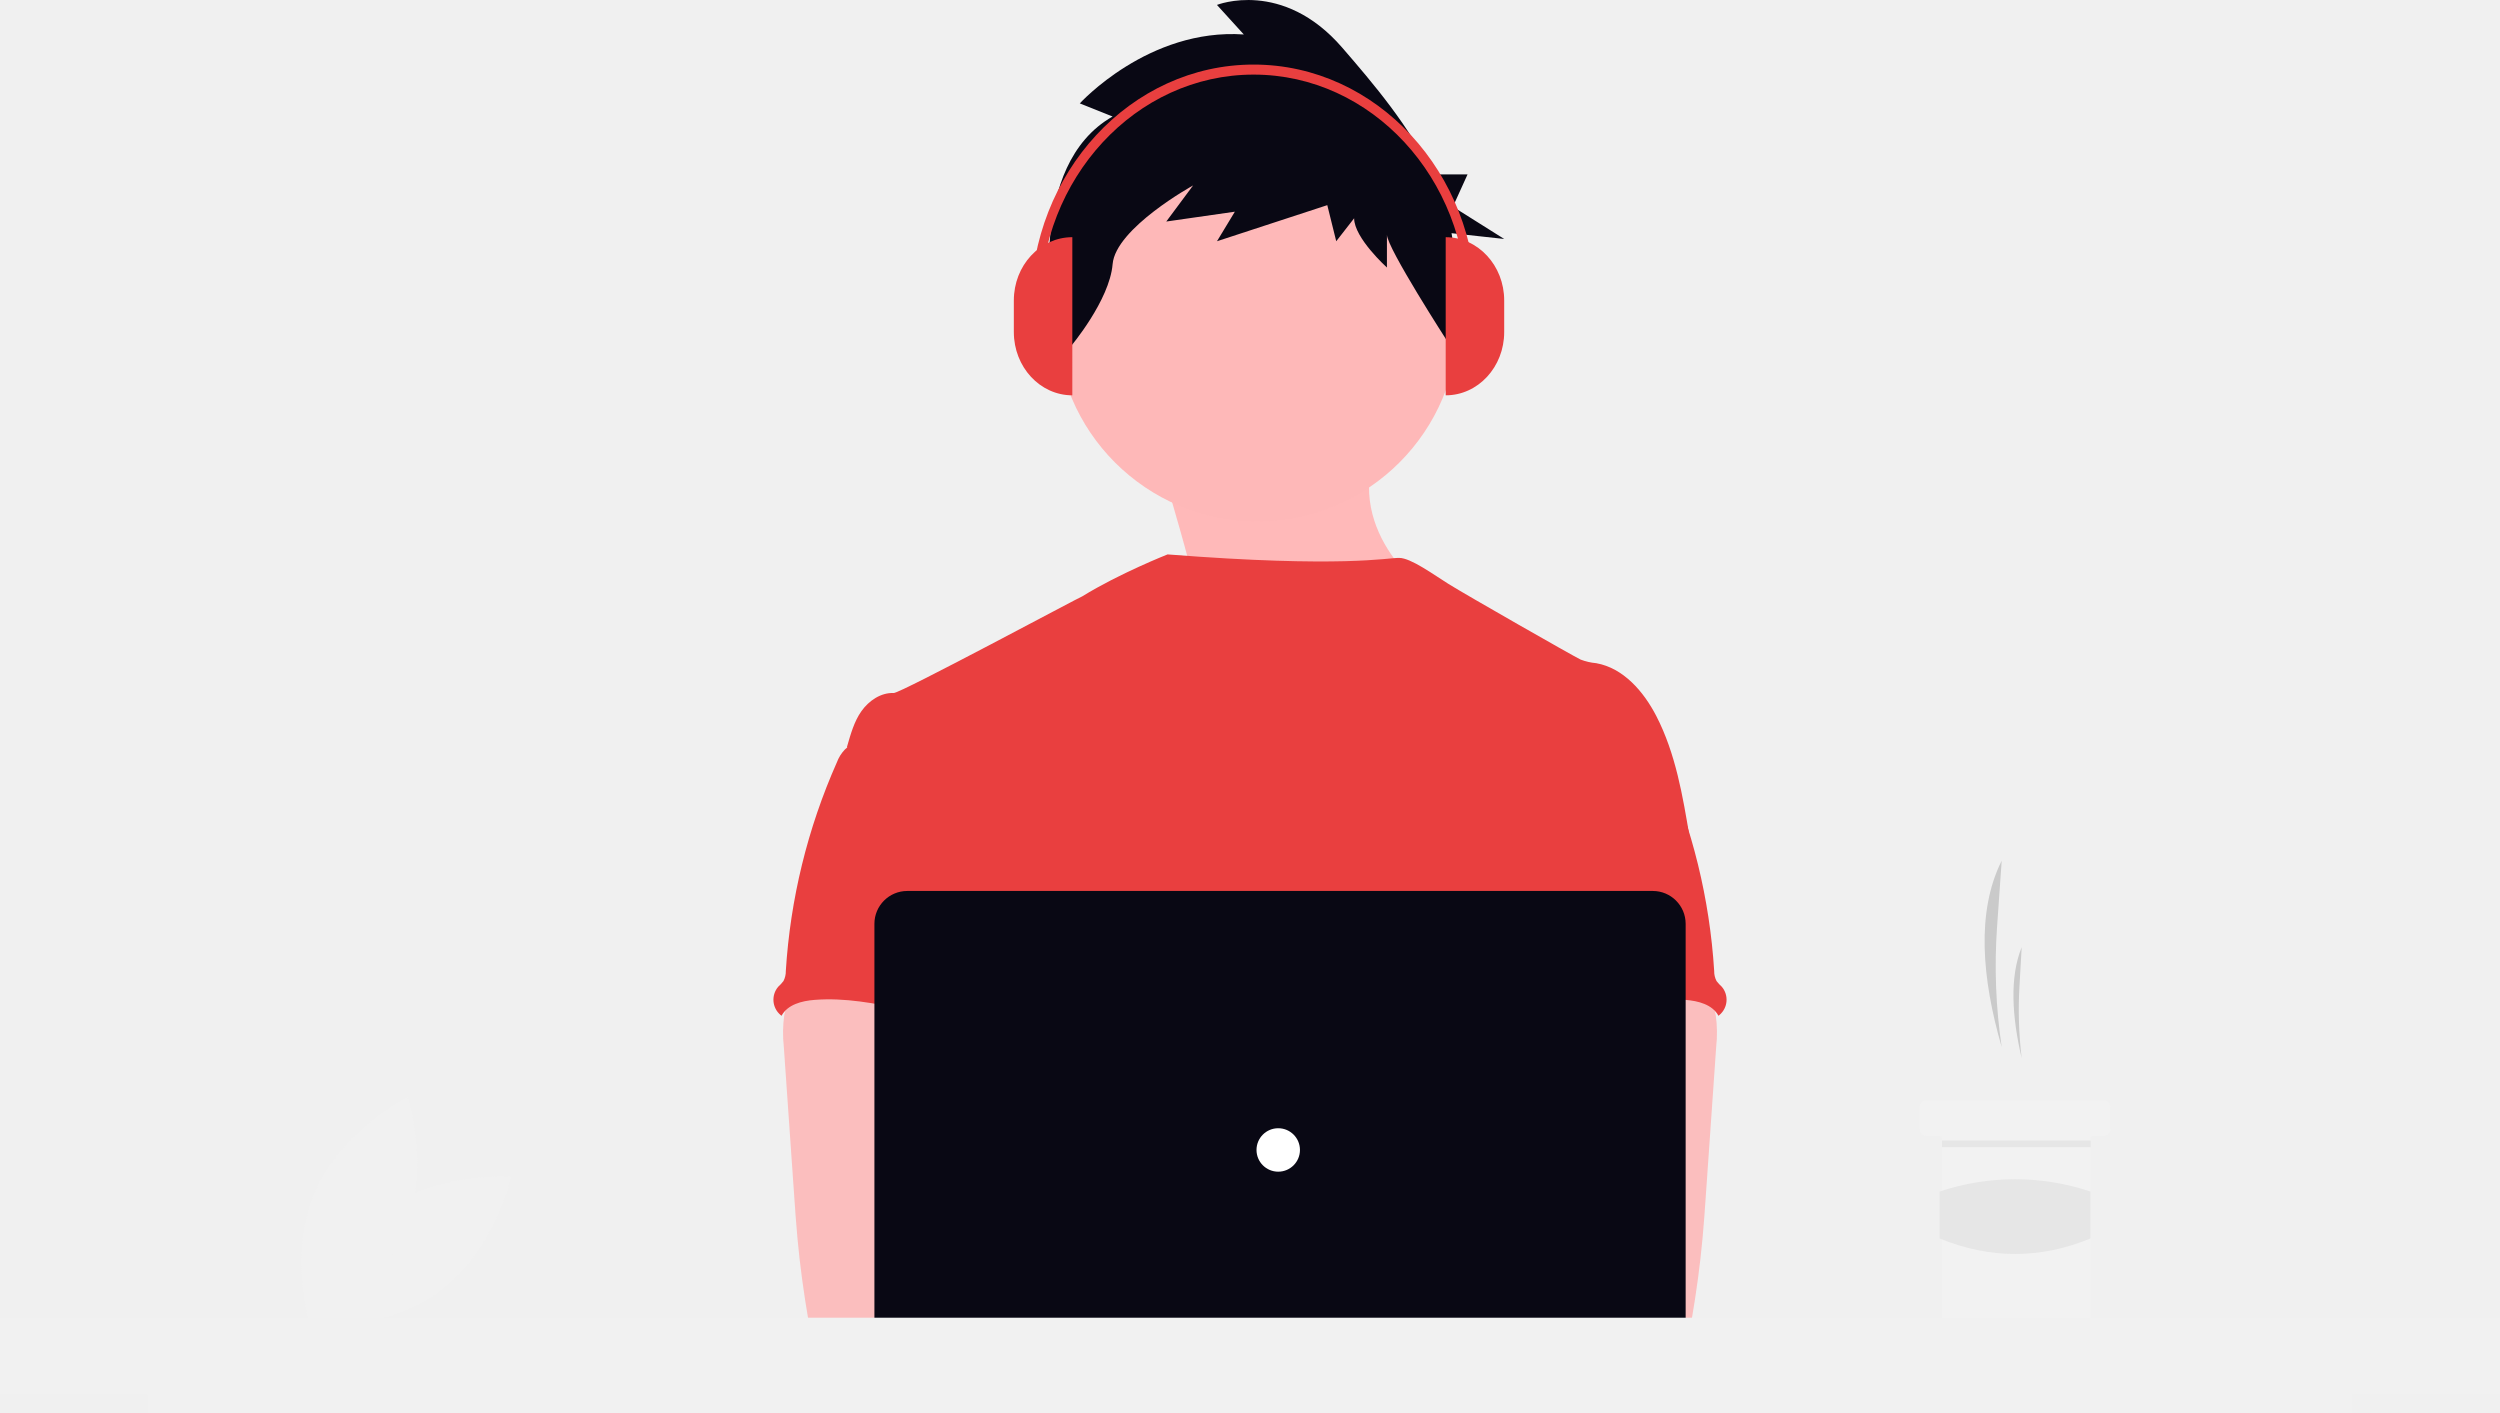
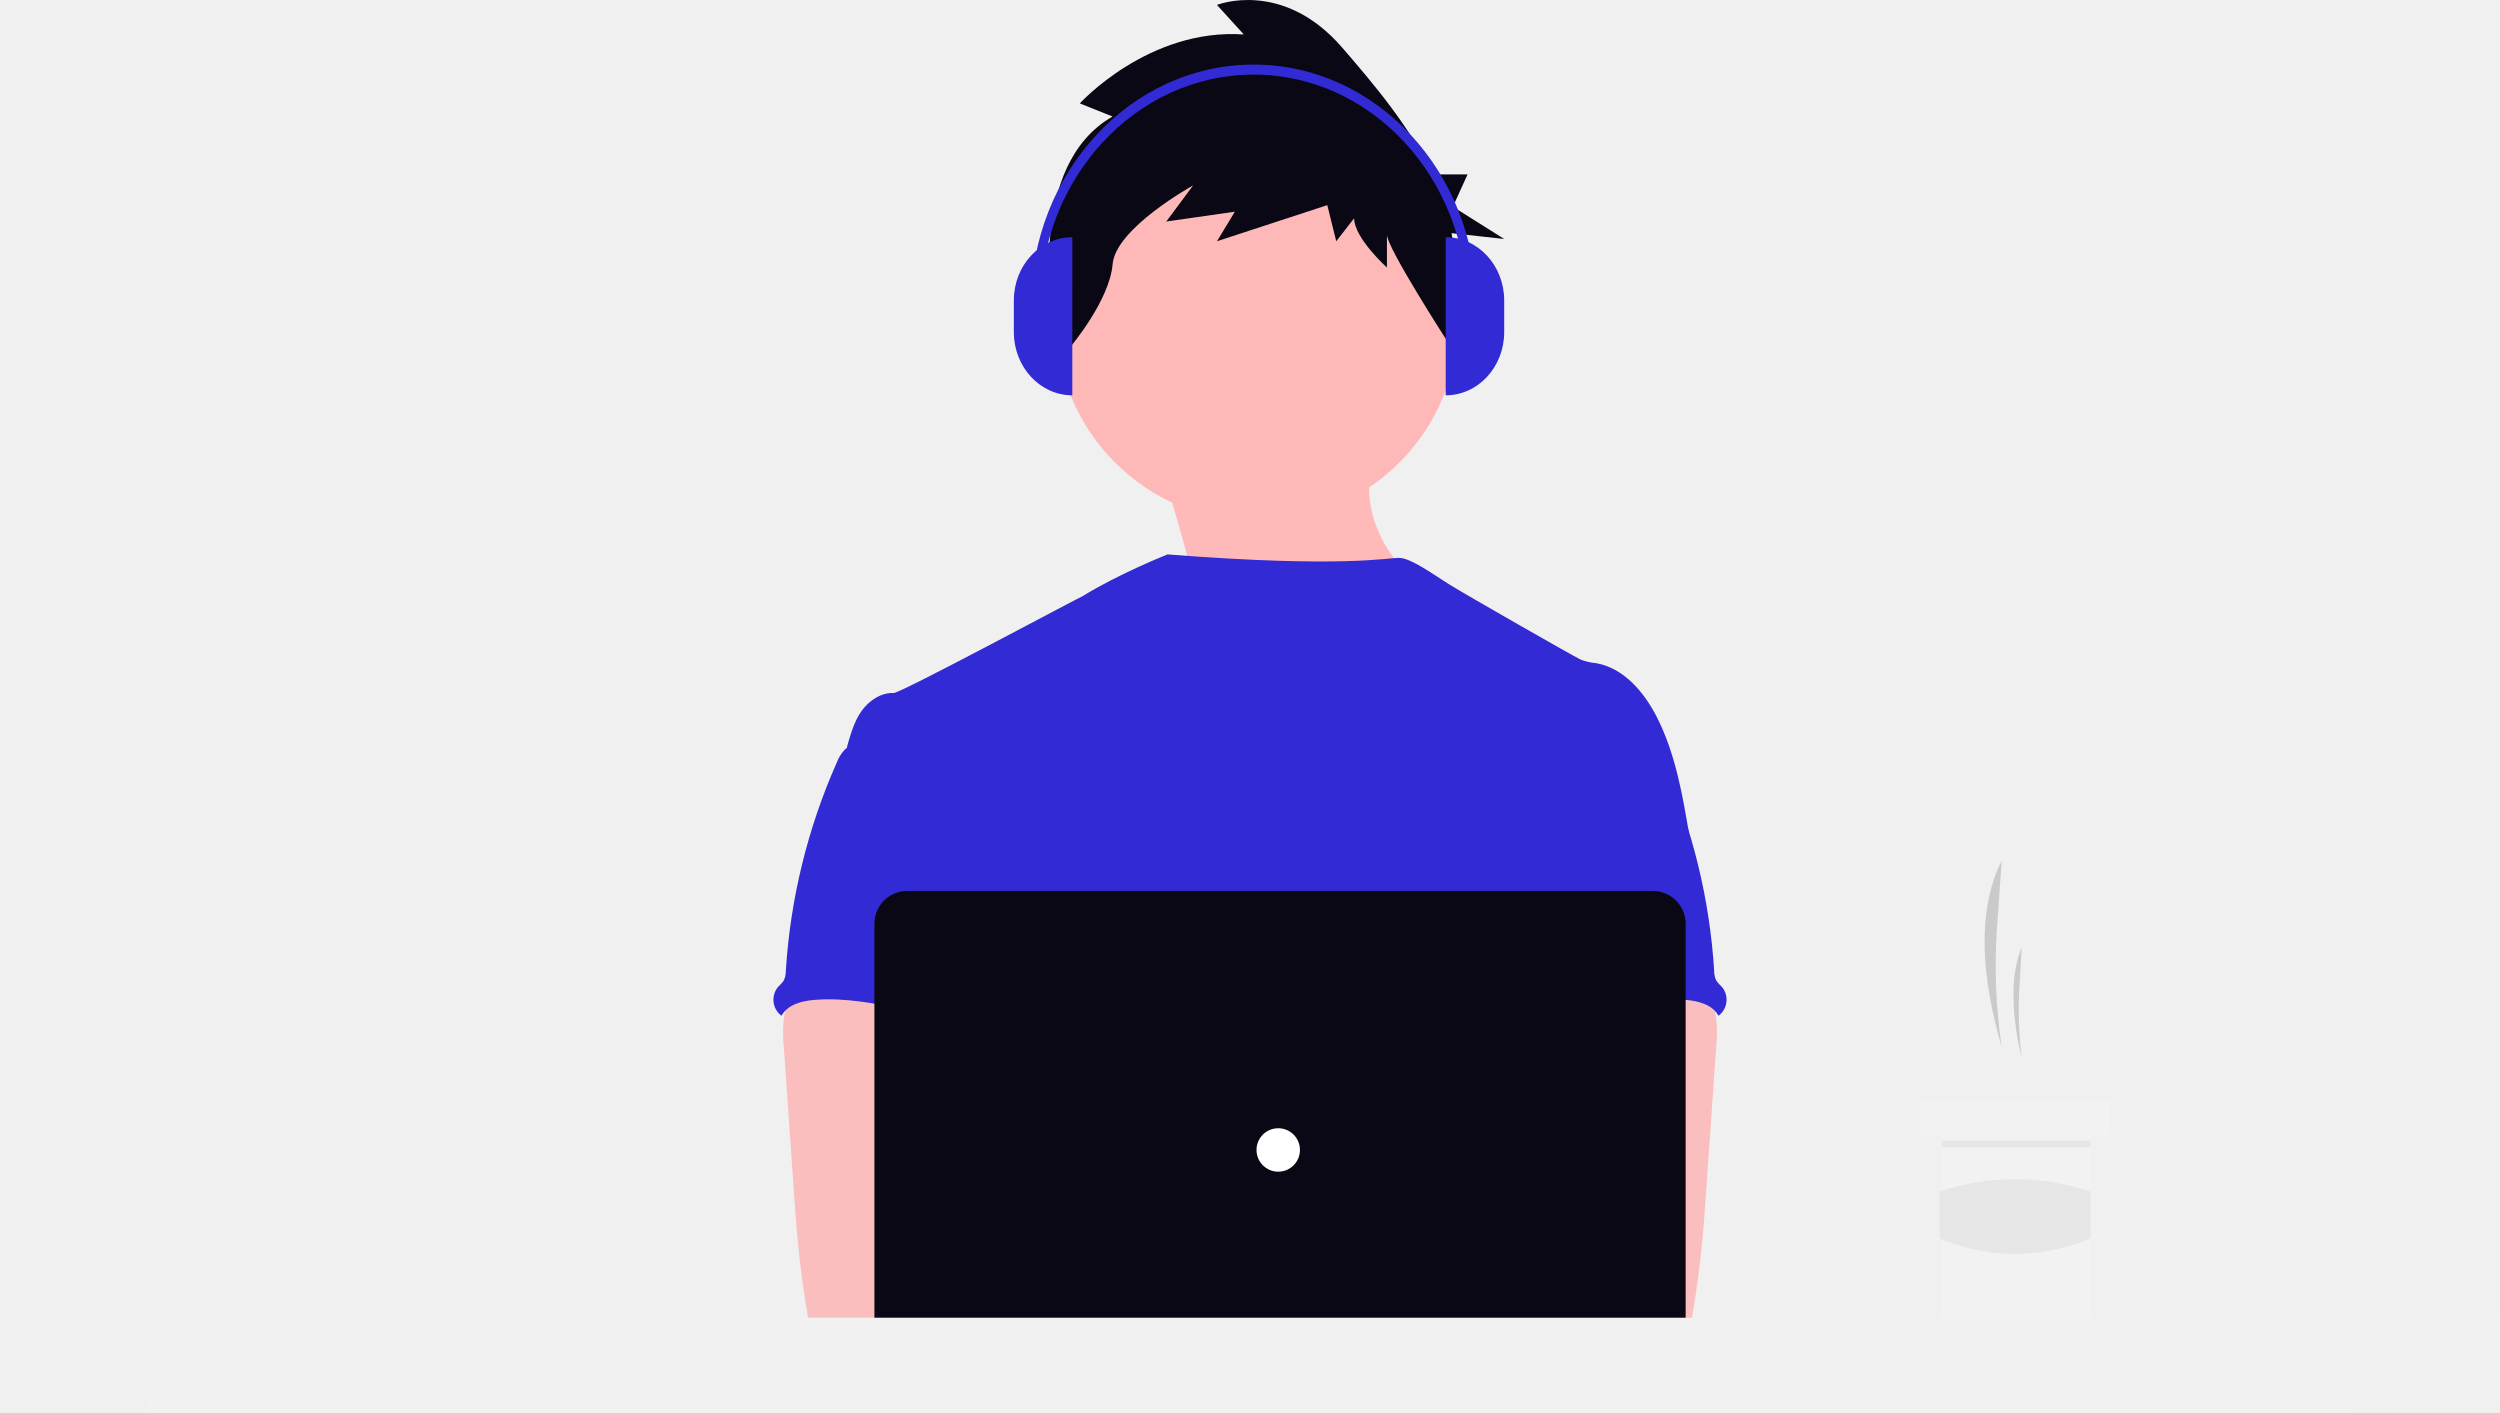
<svg xmlns="http://www.w3.org/2000/svg" width="878.63" height="496.388" viewBox="0 0 878.63 496.388" role="img" artist="Katerina Limpitsouni" source="https://undraw.co/">
  <g id="Group_69" data-name="Group 69" transform="translate(-520.685 -285.112)">
-     <path id="Path_1089-179" data-name="Path 1089" d="M294.716,621.2c-19.511,14.544-25.04,40.135-25.04,40.135s26.1,2.009,45.615-12.535,25.04-40.135,25.04-40.135S314.227,606.659,294.716,621.2Z" transform="translate(360 90)" fill="#f1f1f1" />
-     <path id="Path_1090-180" data-name="Path 1090" d="M302.844,628.032c-9.377,22.456-32.862,34.028-32.862,34.028s-8.281-24.837,1.1-47.293,32.862-34.028,32.862-34.028S312.221,605.576,302.844,628.032Z" transform="translate(360 90)" fill="#f1f1f1" />
-     <path id="Path_1091-181" data-name="Path 1091" d="M864.187,563.114h0a194.649,194.649,0,0,1-1.633-42.2l1.633-23.307h0C855.187,515.52,857.221,539.09,864.187,563.114Z" transform="translate(360 90)" fill="#cacaca" />
-     <path id="Path_274-182" data-name="Path 274" d="M449.813,336.284s23.446,77.372,16.412,86.751,75.028-51.582,75.028-51.582-30.48-21.1-18.757-51.582Z" transform="translate(482.023 122.697)" fill="#ffb9b9" />
-     <path id="Path_1092-183" data-name="Path 1092" d="M871.205,567.013h0a143.092,143.092,0,0,1-.786-25.116l.786-13.873h0C866.875,538.683,867.854,552.713,871.205,567.013Z" transform="translate(360 90)" fill="#cacaca" />
-     <path id="Path_1093-184" data-name="Path 1093" d="M902.4,584.17v7.8a2.351,2.351,0,0,1-2.339,2.339h-3.9a.777.777,0,0,0-.78.78V659.03a2.352,2.352,0,0,1-2.339,2.339H845.476a2.341,2.341,0,0,1-2.339-2.339V595.087a.782.782,0,0,0-.78-.78h-4.679a2.341,2.341,0,0,1-2.339-2.339v-7.8a2.336,2.336,0,0,1,2.339-2.339h62.383A2.346,2.346,0,0,1,902.4,584.17Z" transform="translate(360 90)" fill="#f2f2f2" />
+     <path id="Path_1089-126" data-name="Path 1089" d="M294.716,621.2c-19.511,14.544-25.04,40.135-25.04,40.135s26.1,2.009,45.615-12.535,25.04-40.135,25.04-40.135S314.227,606.659,294.716,621.2Z" transform="translate(360 90)" fill="#f1f1f1" />
+     <path id="Path_1090-127" data-name="Path 1090" d="M302.844,628.032c-9.377,22.456-32.862,34.028-32.862,34.028s-8.281-24.837,1.1-47.293,32.862-34.028,32.862-34.028S312.221,605.576,302.844,628.032Z" transform="translate(360 90)" fill="#f1f1f1" />
+     <path id="Path_1091-128" data-name="Path 1091" d="M864.187,563.114h0a194.649,194.649,0,0,1-1.633-42.2l1.633-23.307h0C855.187,515.52,857.221,539.09,864.187,563.114Z" transform="translate(360 90)" fill="#cacaca" />
+     <path id="Path_274-129" data-name="Path 274" d="M449.813,336.284s23.446,77.372,16.412,86.751,75.028-51.582,75.028-51.582-30.48-21.1-18.757-51.582Z" transform="translate(482.023 122.697)" fill="#ffb9b9" />
+     <path id="Path_1092-130" data-name="Path 1092" d="M871.205,567.013h0a143.092,143.092,0,0,1-.786-25.116l.786-13.873h0C866.875,538.683,867.854,552.713,871.205,567.013Z" transform="translate(360 90)" fill="#cacaca" />
+     <path id="Path_1093-131" data-name="Path 1093" d="M902.4,584.17v7.8a2.351,2.351,0,0,1-2.339,2.339h-3.9a.777.777,0,0,0-.78.78V659.03a2.352,2.352,0,0,1-2.339,2.339H845.476a2.341,2.341,0,0,1-2.339-2.339V595.087a.782.782,0,0,0-.78-.78h-4.679a2.341,2.341,0,0,1-2.339-2.339v-7.8a2.336,2.336,0,0,1,2.339-2.339h62.383A2.346,2.346,0,0,1,902.4,584.17Z" transform="translate(360 90)" fill="#f2f2f2" />
    <rect id="Rectangle_346" data-name="Rectangle 346" width="52.246" height="2.339" transform="translate(1203.207 685.945)" fill="#e6e6e6" />
-     <path id="Path_1094-185" data-name="Path 1094" d="M895.383,630.369c-17.483,7.235-35.156,7.315-53.026,0V613.888a83.274,83.274,0,0,1,53.026,0Z" transform="translate(360 90)" fill="#e6e6e6" />
+     <path id="Path_1094-132" data-name="Path 1094" d="M895.383,630.369c-17.483,7.235-35.156,7.315-53.026,0V613.888a83.274,83.274,0,0,1,53.026,0Z" transform="translate(360 90)" fill="#e6e6e6" />
    <circle id="Ellipse_276" data-name="Ellipse 276" cx="70.666" cy="70.666" r="70.666" transform="translate(891.872 327.045)" fill="#feb8b8" />
-     <path id="Path_1095-186" data-name="Path 1095" d="M754.52,489.43c-2.43-14.619-4.936-29.519-11.731-42.689-4.466-8.626-11.554-16.847-21.11-18.552a20.421,20.421,0,0,1-5.5-1.272c-2.8-1.349-40.425-22.827-46.405-26.568-5.135-3.212-13.24-9.158-17.327-9.158-4.112-.09-19.878,3.579-81.414-1.231,0,0-16.9,6.663-29.985,14.743-.2-.131-63.869,34.06-66.261,33.97-4.53-.191-8.741,2.71-11.338,6.362s-3.814,8.174-5.089,12.546c13.907,30.97,26.631,61.98,40.539,92.95a7.931,7.931,0,0,1,1.006,3.815,9.309,9.309,0,0,1-1.73,3.815c-6.82,10.956-6.6,24.736-5.858,37.613s1.668,26.478-4.087,38.02c-1.565,3.169-3.6,6.069-5.089,9.238-3.486,7.177-4.746,30.131-2.71,37.842l255.121,7.309C730.068,673.1,754.52,489.43,754.52,489.43Z" transform="translate(360 90)" fill="#E93F3F" />
-     <path id="Path_1421-187" data-name="Path 1421" d="M436.31,551.9a45.045,45.045,0,0,0-.153,11.109l3.656,52.513c.343,4.949.681,9.887,1.146,14.824.877,9.581,2.188,19.086,3.815,28.578a5.09,5.09,0,0,0,5.216,4.949c16.1,3.406,32.726,3.27,49.153,2.342,25.067-1.4,89.2-4.046,93.116-9.136s1.635-13.322-3.474-17.438-89.739-14.149-89.739-14.149c.827-6.553,3.321-12.724,5.688-18.946,4.25-11.035,8.22-22.432,8.3-34.253s-4.377-24.25-14.061-31.022c-7.966-5.56-18.221-6.591-27.928-6.362-7.062.2-19.265-1.489-25.716,1.272C440.223,538.431,437.264,546.9,436.31,551.9Z" transform="translate(360 90)" fill="#fbbebe" />
-     <path id="Path_1430-188" data-name="Path 1430" d="M457.627,458.523a13.169,13.169,0,0,0-2.824,4.518,213.588,213.588,0,0,0-17.941,73.316,7.329,7.329,0,0,1-.827,3.55,15.535,15.535,0,0,1-1.87,2.023,7.024,7.024,0,0,0,.84,9.9q.173.146.356.281c2.1-3.951,7.125-5.242,11.592-5.586,21.389-1.692,42.282,8.259,63.734,7.508-1.514-5.23-3.691-10.256-4.925-15.548-5.459-23.5,8.156-49.089-.191-71.726-1.668-4.53-4.453-8.983-8.843-10.968a23.554,23.554,0,0,0-5.662-1.5c-5.421-.979-16.212-5.166-21.453-3.486-1.935.624-2.7,2.443-4.3,3.542C462.877,455.9,459.646,456.474,457.627,458.523Z" transform="translate(360 90)" fill="#E93F3F" />
-     <path id="Path_1421-2-189" data-name="Path 1421" d="M754.672,536.183c-6.451-2.762-18.653-1.069-25.716-1.272-9.707-.229-19.962.8-27.928,6.362-9.684,6.772-14.137,19.2-14.061,31.022s4.046,23.218,8.3,34.253c2.366,6.222,4.861,12.393,5.688,18.946,0,0-84.63,10.034-89.739,14.149s-7.392,12.348-3.474,17.438,126.173,10.2,142.269,6.794a5.09,5.09,0,0,0,5.216-4.949c1.627-9.491,2.937-19,3.815-28.578.465-4.937.8-9.874,1.146-14.824l3.657-52.513a45.045,45.045,0,0,0-.153-11.109C762.736,546.9,759.777,538.431,754.672,536.183Z" transform="translate(360 90)" fill="#fbbebe" />
-     <path id="Path_1430-2-190" data-name="Path 1430" d="M734.687,454.346c-1.6-1.1-2.366-2.918-4.3-3.542-5.241-1.68-16.032,2.507-21.453,3.486a23.554,23.554,0,0,0-5.662,1.5c-4.389,1.985-7.175,6.438-8.843,10.968-8.347,22.637,5.268,48.224-.191,71.726-1.234,5.293-3.411,10.318-4.925,15.548,21.453.751,42.346-9.2,63.734-7.508,4.467.343,9.493,1.635,11.592,5.586q.183-.135.356-.281a7.024,7.024,0,0,0,.84-9.9,15.53,15.53,0,0,1-1.87-2.023,7.329,7.329,0,0,1-.827-3.55A213.586,213.586,0,0,0,745.2,463.041a13.169,13.169,0,0,0-2.824-4.518C740.354,456.474,737.123,455.9,734.687,454.346Z" transform="translate(360 90)" fill="#E93F3F" />
+     <path id="Path_1095-133" data-name="Path 1095" d="M754.52,489.43c-2.43-14.619-4.936-29.519-11.731-42.689-4.466-8.626-11.554-16.847-21.11-18.552a20.421,20.421,0,0,1-5.5-1.272c-2.8-1.349-40.425-22.827-46.405-26.568-5.135-3.212-13.24-9.158-17.327-9.158-4.112-.09-19.878,3.579-81.414-1.231,0,0-16.9,6.663-29.985,14.743-.2-.131-63.869,34.06-66.261,33.97-4.53-.191-8.741,2.71-11.338,6.362s-3.814,8.174-5.089,12.546c13.907,30.97,26.631,61.98,40.539,92.95a7.931,7.931,0,0,1,1.006,3.815,9.309,9.309,0,0,1-1.73,3.815c-6.82,10.956-6.6,24.736-5.858,37.613s1.668,26.478-4.087,38.02c-1.565,3.169-3.6,6.069-5.089,9.238-3.486,7.177-4.746,30.131-2.71,37.842l255.121,7.309C730.068,673.1,754.52,489.43,754.52,489.43Z" transform="translate(360 90)" fill="#322ad4" />
+     <path id="Path_1421-134" data-name="Path 1421" d="M436.31,551.9a45.045,45.045,0,0,0-.153,11.109l3.656,52.513c.343,4.949.681,9.887,1.146,14.824.877,9.581,2.188,19.086,3.815,28.578a5.09,5.09,0,0,0,5.216,4.949c16.1,3.406,32.726,3.27,49.153,2.342,25.067-1.4,89.2-4.046,93.116-9.136s1.635-13.322-3.474-17.438-89.739-14.149-89.739-14.149c.827-6.553,3.321-12.724,5.688-18.946,4.25-11.035,8.22-22.432,8.3-34.253s-4.377-24.25-14.061-31.022c-7.966-5.56-18.221-6.591-27.928-6.362-7.062.2-19.265-1.489-25.716,1.272C440.223,538.431,437.264,546.9,436.31,551.9Z" transform="translate(360 90)" fill="#fbbebe" />
+     <path id="Path_1430-135" data-name="Path 1430" d="M457.627,458.523a13.169,13.169,0,0,0-2.824,4.518,213.588,213.588,0,0,0-17.941,73.316,7.329,7.329,0,0,1-.827,3.55,15.535,15.535,0,0,1-1.87,2.023,7.024,7.024,0,0,0,.84,9.9q.173.146.356.281c2.1-3.951,7.125-5.242,11.592-5.586,21.389-1.692,42.282,8.259,63.734,7.508-1.514-5.23-3.691-10.256-4.925-15.548-5.459-23.5,8.156-49.089-.191-71.726-1.668-4.53-4.453-8.983-8.843-10.968a23.554,23.554,0,0,0-5.662-1.5c-5.421-.979-16.212-5.166-21.453-3.486-1.935.624-2.7,2.443-4.3,3.542C462.877,455.9,459.646,456.474,457.627,458.523Z" transform="translate(360 90)" fill="#322ad4" />
+     <path id="Path_1421-2-136" data-name="Path 1421" d="M754.672,536.183c-6.451-2.762-18.653-1.069-25.716-1.272-9.707-.229-19.962.8-27.928,6.362-9.684,6.772-14.137,19.2-14.061,31.022s4.046,23.218,8.3,34.253c2.366,6.222,4.861,12.393,5.688,18.946,0,0-84.63,10.034-89.739,14.149s-7.392,12.348-3.474,17.438,126.173,10.2,142.269,6.794a5.09,5.09,0,0,0,5.216-4.949c1.627-9.491,2.937-19,3.815-28.578.465-4.937.8-9.874,1.146-14.824l3.657-52.513a45.045,45.045,0,0,0-.153-11.109C762.736,546.9,759.777,538.431,754.672,536.183Z" transform="translate(360 90)" fill="#fbbebe" />
+     <path id="Path_1430-2-137" data-name="Path 1430" d="M734.687,454.346c-1.6-1.1-2.366-2.918-4.3-3.542-5.241-1.68-16.032,2.507-21.453,3.486a23.554,23.554,0,0,0-5.662,1.5c-4.389,1.985-7.175,6.438-8.843,10.968-8.347,22.637,5.268,48.224-.191,71.726-1.234,5.293-3.411,10.318-4.925,15.548,21.453.751,42.346-9.2,63.734-7.508,4.467.343,9.493,1.635,11.592,5.586q.183-.135.356-.281a7.024,7.024,0,0,0,.84-9.9,15.53,15.53,0,0,1-1.87-2.023,7.329,7.329,0,0,1-.827-3.55A213.586,213.586,0,0,0,745.2,463.041a13.169,13.169,0,0,0-2.824-4.518C740.354,456.474,737.123,455.9,734.687,454.346Z" transform="translate(360 90)" fill="#322ad4" />
    <circle id="Ellipse_188" data-name="Ellipse 188" cx="19.073" cy="19.073" r="19.073" transform="translate(922.536 718.237)" fill="#fbbebe" />
    <circle id="Ellipse_189" data-name="Ellipse 189" cx="19.073" cy="19.073" r="19.073" transform="translate(964.768 718.237)" fill="#fbbebe" />
-     <path id="Path_1096-191" data-name="Path 1096" d="M741.572,690.288H479.542A11.552,11.552,0,0,1,468,678.75V519.783a11.552,11.552,0,0,1,11.539-11.539H741.572a11.552,11.552,0,0,1,11.539,11.539V678.75a11.552,11.552,0,0,1-11.539,11.539Z" transform="translate(360 90)" fill="#090814" />
+     <path id="Path_1096-138" data-name="Path 1096" d="M741.572,690.288H479.542A11.552,11.552,0,0,1,468,678.75V519.783a11.552,11.552,0,0,1,11.539-11.539H741.572a11.552,11.552,0,0,1,11.539,11.539V678.75a11.552,11.552,0,0,1-11.539,11.539Z" transform="translate(360 90)" fill="#090814" />
    <circle id="Ellipse_263" data-name="Ellipse 263" cx="7.635" cy="7.635" r="7.635" transform="translate(962.287 681.632)" fill="#fff" />
-     <path id="Path_1097-192" data-name="Path 1097" d="M878.63,449.724H0v27H51.97V483H826.68v-6.276h51.95Z" transform="translate(520.685 298.5)" fill="#f1f1f1" />
-     <path id="Path_983-193" data-name="Path 983" d="M351.107,331.2l-11.517-4.608s24.105-26.533,57.632-24.227l-9.432-10.383s23.052-9.229,44.011,15c11.017,12.735,23.763,27.706,31.717,44.567h12.345l-5.151,11.345,18.031,11.345-18.508-2.03a62.776,62.776,0,0,1-1.751,29.381l.508,8.967s-21.464-33.212-21.464-37.82v11.538S436,373.882,436,366.96l-6.288,8.077-3.144-12.687L387.8,375.036l6.283-10.388-24.105,3.461,9.431-12.687s-27.244,15-28.292,27.688-14.669,28.84-14.669,28.84l-6.288-11.537S320.729,348.5,351.107,331.2Z" transform="translate(560.596 -5.14)" fill="#090814" />
-     <path id="Path_1098-194" data-name="Path 1098" d="M537.556,334.049h0C526.2,334.049,517,324.1,517,311.82h0V300.7c0-12.277,9.2-22.229,20.559-22.229h0Z" transform="translate(360 90)" fill="#E93F3F" />
-     <path id="Path_1099-195" data-name="Path 1099" d="M668.779,278.476h0c11.355,0,20.559,9.952,20.559,22.229V311.82c0,12.277-9.2,22.229-20.559,22.229h0Z" transform="translate(360 90)" fill="#E93F3F" />
-     <path id="Path_1100-196" data-name="Path 1100" d="M679.553,302.452h-3.262c0-44.73-33.656-81.121-75.026-81.121s-75.026,36.391-75.026,81.121h-3.262c0-46.675,35.12-84.648,78.288-84.648S679.553,255.777,679.553,302.452Z" transform="translate(360 90)" fill="#E93F3F" />
+     <path id="Path_1097-139" data-name="Path 1097" d="M878.63,449.724H0v27H51.97V483H826.68v-6.276h51.95Z" transform="translate(520.685 298.5)" fill="#f1f1f1" />
+     <path id="Path_983-140" data-name="Path 983" d="M351.107,331.2l-11.517-4.608s24.105-26.533,57.632-24.227l-9.432-10.383s23.052-9.229,44.011,15c11.017,12.735,23.763,27.706,31.717,44.567h12.345l-5.151,11.345,18.031,11.345-18.508-2.03a62.776,62.776,0,0,1-1.751,29.381l.508,8.967s-21.464-33.212-21.464-37.82v11.538S436,373.882,436,366.96l-6.288,8.077-3.144-12.687L387.8,375.036l6.283-10.388-24.105,3.461,9.431-12.687s-27.244,15-28.292,27.688-14.669,28.84-14.669,28.84l-6.288-11.537S320.729,348.5,351.107,331.2Z" transform="translate(560.596 -5.14)" fill="#090814" />
+     <path id="Path_1098-141" data-name="Path 1098" d="M537.556,334.049h0C526.2,334.049,517,324.1,517,311.82h0V300.7c0-12.277,9.2-22.229,20.559-22.229h0Z" transform="translate(360 90)" fill="#322ad4" />
+     <path id="Path_1099-142" data-name="Path 1099" d="M668.779,278.476h0c11.355,0,20.559,9.952,20.559,22.229V311.82c0,12.277-9.2,22.229-20.559,22.229h0Z" transform="translate(360 90)" fill="#322ad4" />
+     <path id="Path_1100-143" data-name="Path 1100" d="M679.553,302.452h-3.262c0-44.73-33.656-81.121-75.026-81.121s-75.026,36.391-75.026,81.121h-3.262c0-46.675,35.12-84.648,78.288-84.648S679.553,255.777,679.553,302.452Z" transform="translate(360 90)" fill="#322ad4" />
  </g>
</svg>
